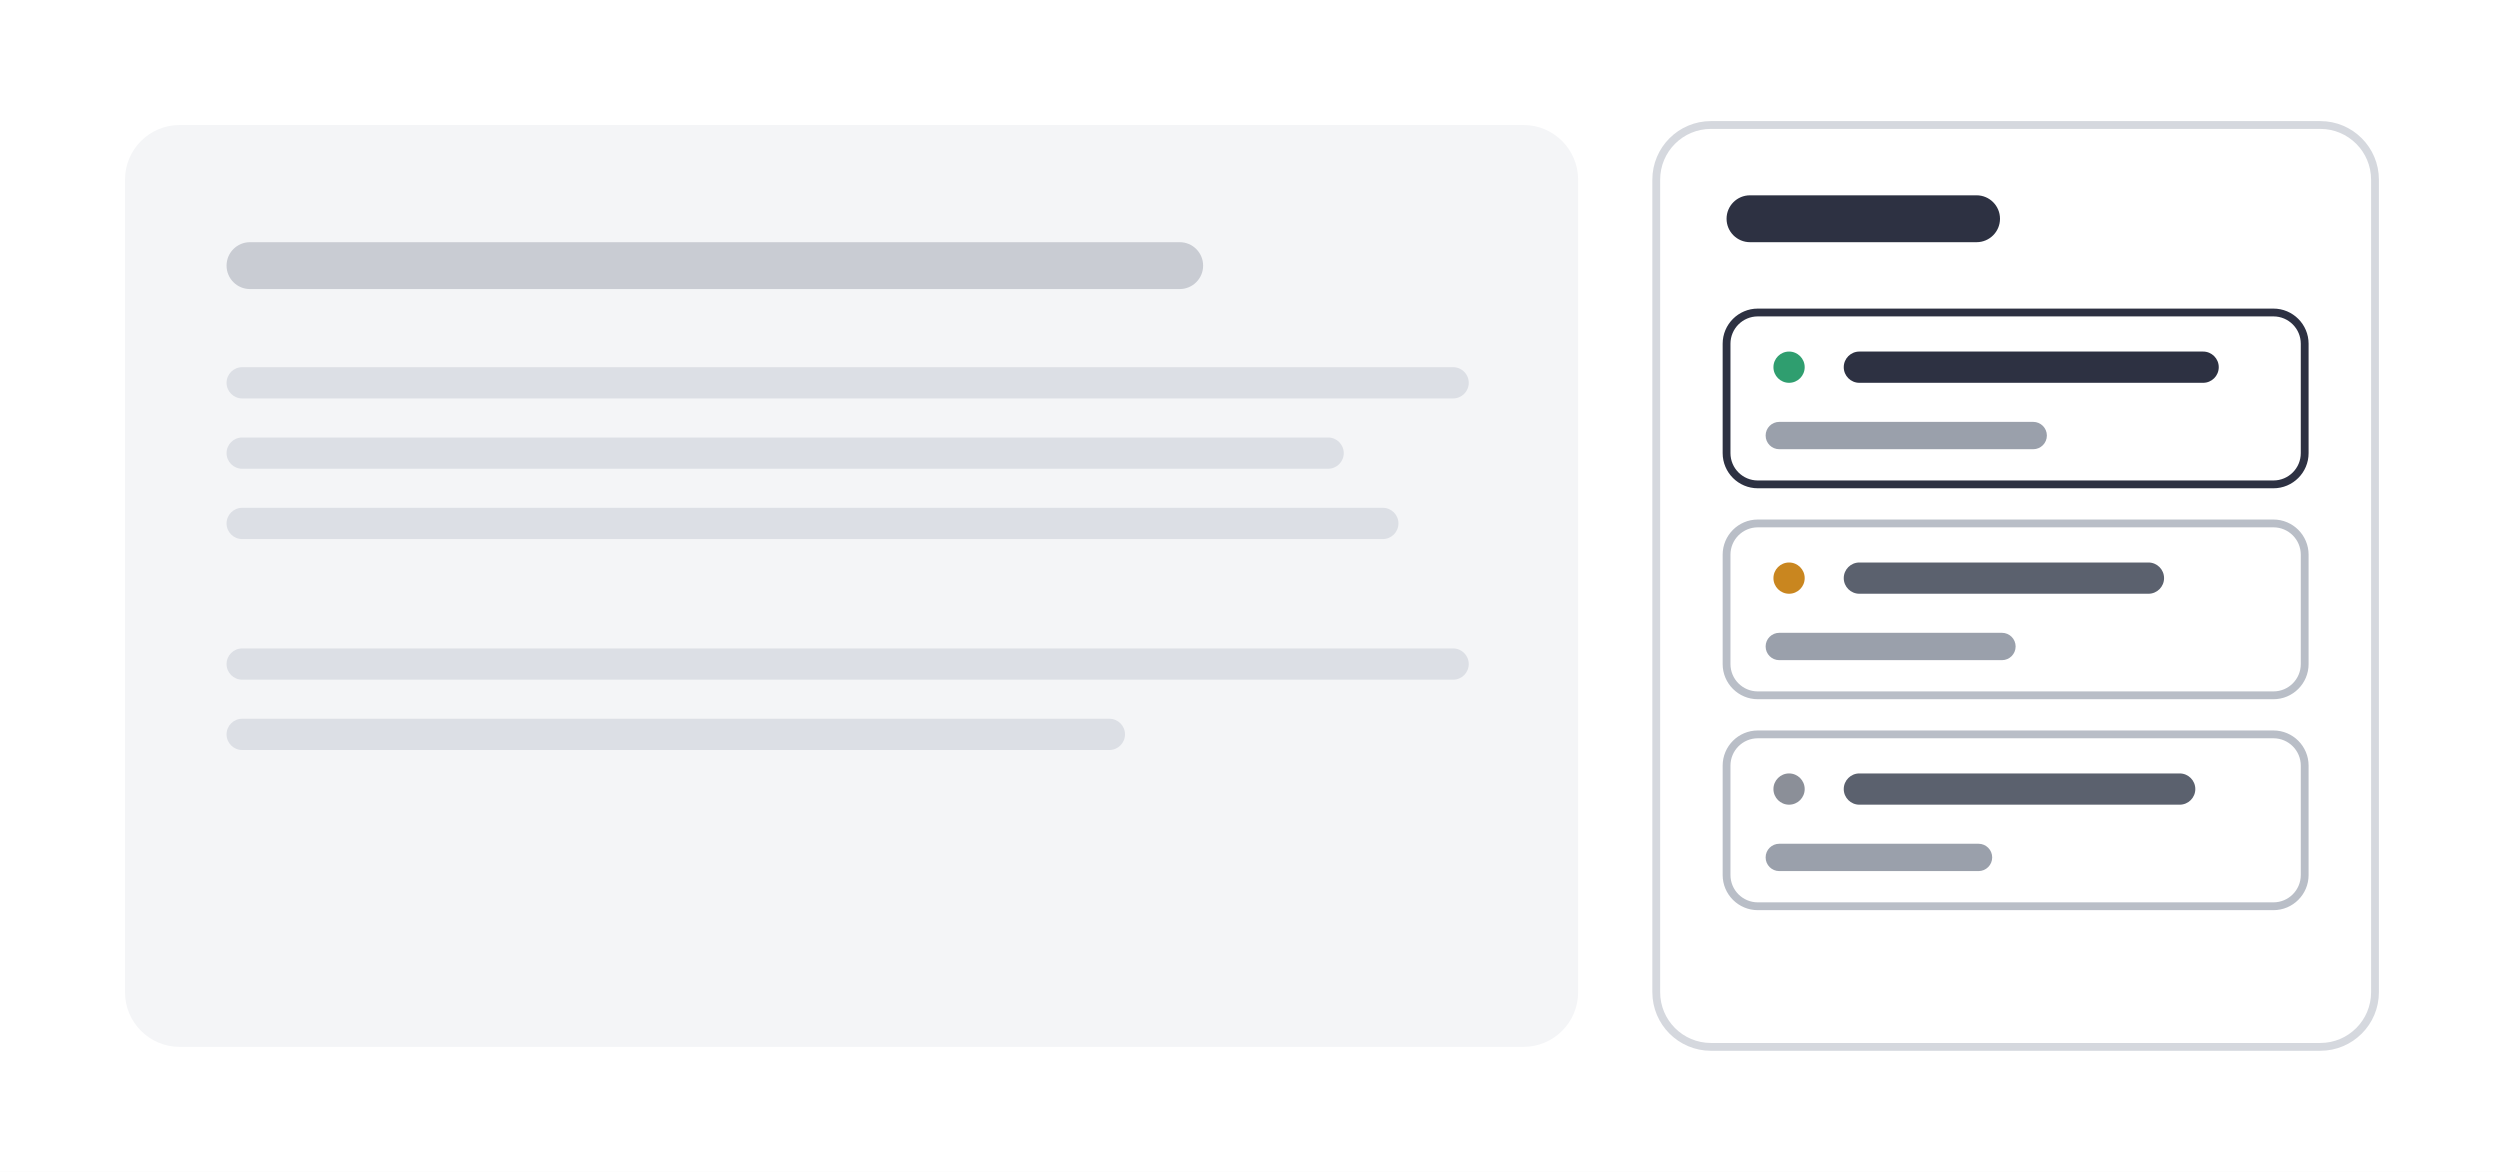
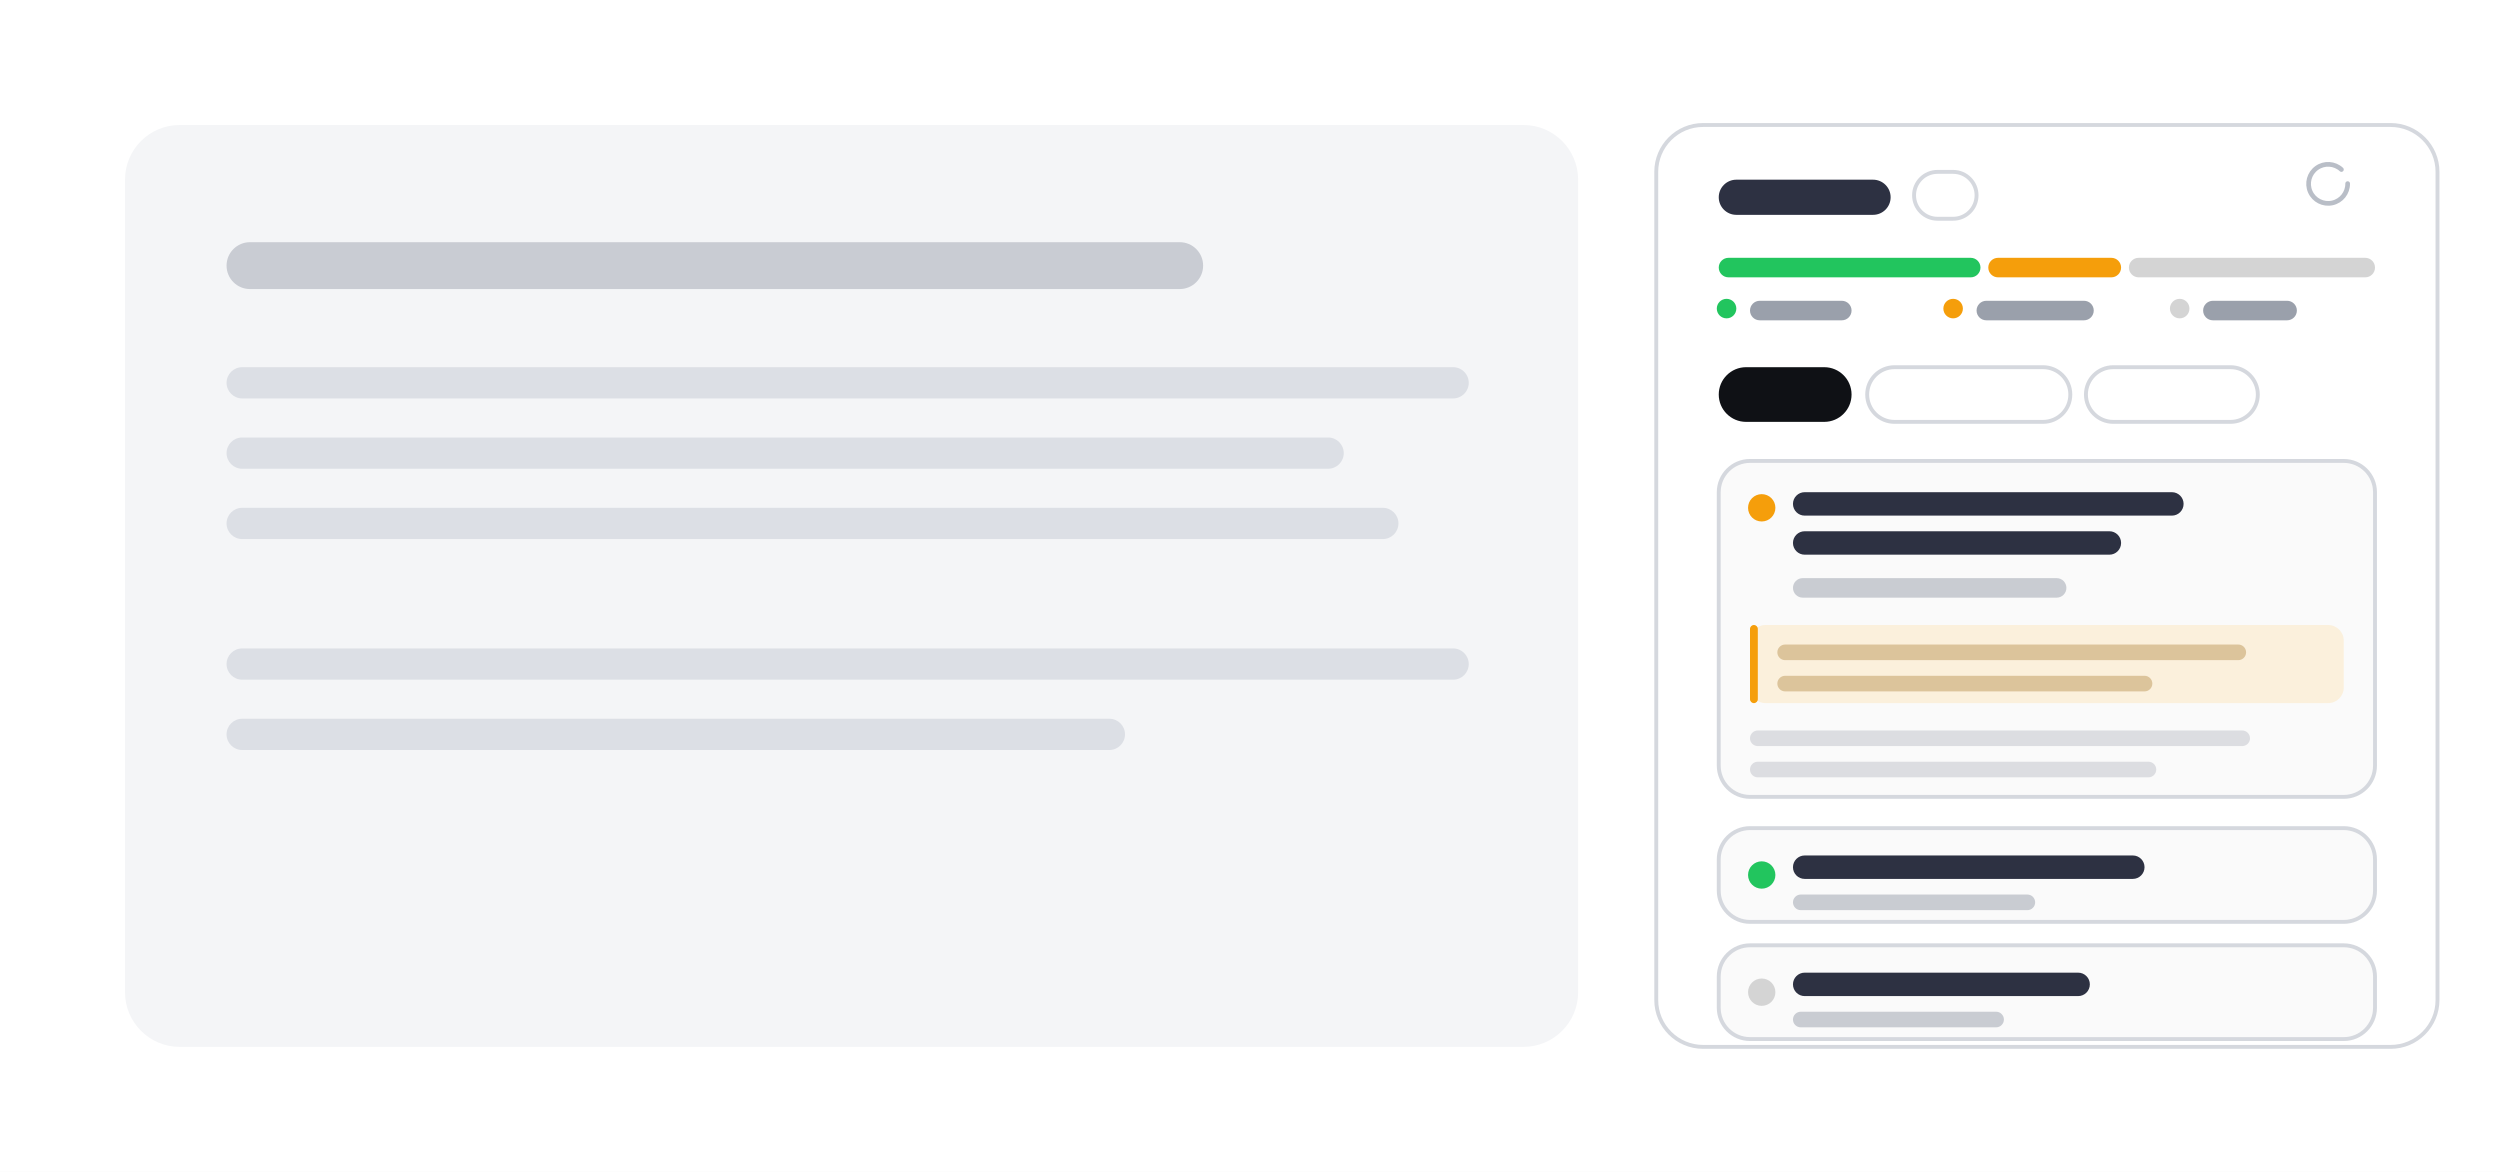
- <svg xmlns="http://www.w3.org/2000/svg" width="640" height="300" viewBox="0 0 640 300" role="img" aria-label="Plans pane beside a conversation">
+ <svg xmlns="http://www.w3.org/2000/svg" width="640" height="300" viewBox="0 0 640 300" role="img" aria-label="The Plans pane beside a conversation: outcome bar, filter chips and plan cards">
  <rect x="0" y="0" width="640" height="300" fill="#ffffff" />
  <rect x="32" y="32" width="372" height="236" rx="14" fill="#f4f5f7" />
  <rect x="58" y="62" width="250" height="12" rx="6" fill="#c9ccd3" />
  <rect x="58" y="94" width="318" height="8" rx="4" fill="#dcdfe5" />
  <rect x="58" y="112" width="286" height="8" rx="4" fill="#dcdfe5" />
  <rect x="58" y="130" width="300" height="8" rx="4" fill="#dcdfe5" />
  <rect x="58" y="166" width="318" height="8" rx="4" fill="#dcdfe5" />
  <rect x="58" y="184" width="230" height="8" rx="4" fill="#dcdfe5" />
-   <rect x="424" y="32" width="184" height="236" rx="14" fill="#ffffff" stroke="#d5d8de" stroke-width="2" />
-   <rect x="442" y="50" width="70" height="12" rx="6" fill="#2d3142" />
-   <rect x="442" y="80" width="148" height="44" rx="8" fill="none" stroke="#2d3142" stroke-width="2" />
-   <circle cx="458" cy="94" r="4" fill="#2f9e6f" />
-   <rect x="472" y="90" width="96" height="8" rx="4" fill="#2d3142" />
-   <rect x="452" y="108" width="72" height="7" rx="3.5" fill="#9aa0ab" />
-   <rect x="442" y="134" width="148" height="44" rx="8" fill="none" stroke="#b9bec7" stroke-width="2" />
-   <circle cx="458" cy="148" r="4" fill="#c9861f" />
-   <rect x="472" y="144" width="82" height="8" rx="4" fill="#5b616e" />
-   <rect x="452" y="162" width="64" height="7" rx="3.5" fill="#9aa0ab" />
-   <rect x="442" y="188" width="148" height="44" rx="8" fill="none" stroke="#b9bec7" stroke-width="2" />
-   <circle cx="458" cy="202" r="4" fill="#8b8f98" />
-   <rect x="472" y="198" width="90" height="8" rx="4" fill="#5b616e" />
-   <rect x="452" y="216" width="58" height="7" rx="3.5" fill="#9aa0ab" />
+   <rect x="424" y="32" width="200" height="236" rx="12" fill="#ffffff" stroke="#d5d8de" />
+   <rect x="440" y="46" width="44" height="9" rx="4.5" fill="#2d3142" />
+   <rect x="490" y="44" width="16" height="12" rx="6" fill="none" stroke="#d5d8de" />
+   <path d="M601 47a5 5 0 1 1-1.6-3.6" fill="none" stroke="#b9bec7" stroke-width="1.2" stroke-linecap="round" />
+   <rect x="440" y="66" width="67" height="5" rx="2.5" fill="#22c55e" />
+   <rect x="509" y="66" width="34" height="5" rx="2.5" fill="#f59e0b" />
+   <rect x="545" y="66" width="63" height="5" rx="2.5" fill="#d4d4d4" />
+   <circle cx="442" cy="79" r="2.5" fill="#22c55e" />
+   <rect x="448" y="77" width="26" height="5" rx="2.5" fill="#9aa0ab" />
+   <circle cx="500" cy="79" r="2.5" fill="#f59e0b" />
+   <rect x="506" y="77" width="30" height="5" rx="2.5" fill="#9aa0ab" />
+   <circle cx="558" cy="79" r="2.5" fill="#d4d4d4" />
+   <rect x="564" y="77" width="24" height="5" rx="2.5" fill="#9aa0ab" />
+   <rect x="440" y="94" width="34" height="14" rx="7" fill="#0f1115" />
+   <rect x="478" y="94" width="52" height="14" rx="7" fill="none" stroke="#d5d8de" />
+   <rect x="534" y="94" width="44" height="14" rx="7" fill="none" stroke="#d5d8de" />
+   <rect x="440" y="118" width="168" height="86" rx="8" fill="#fafafa" stroke="#d5d8de" />
+   <circle cx="451" cy="130" r="3.5" fill="#f59e0b" />
+   <rect x="459" y="126" width="100" height="6" rx="3" fill="#2d3142" />
+   <rect x="459" y="136" width="84" height="6" rx="3" fill="#2d3142" />
+   <rect x="459" y="148" width="70" height="5" rx="2.5" fill="#c9ccd2" />
+   <rect x="448" y="160" width="152" height="20" rx="4" fill="#fbf0dc" />
+   <rect x="448" y="160" width="2" height="20" rx="1" fill="#f59e0b" />
+   <rect x="455" y="165" width="120" height="4" rx="2" fill="#dcc49b" />
+   <rect x="455" y="173" width="96" height="4" rx="2" fill="#dcc49b" />
+   <rect x="448" y="187" width="128" height="4" rx="2" fill="#dcdde1" />
+   <rect x="448" y="195" width="104" height="4" rx="2" fill="#dcdde1" />
+   <rect x="440" y="212" width="168" height="24" rx="8" fill="#fafafa" stroke="#d5d8de" />
+   <circle cx="451" cy="224" r="3.5" fill="#22c55e" />
+   <rect x="459" y="219" width="90" height="6" rx="3" fill="#2d3142" />
+   <rect x="459" y="229" width="62" height="4" rx="2" fill="#c9ccd2" />
+   <rect x="440" y="242" width="168" height="24" rx="8" fill="#fafafa" stroke="#d5d8de" />
+   <circle cx="451" cy="254" r="3.5" fill="#d4d4d4" />
+   <rect x="459" y="249" width="76" height="6" rx="3" fill="#2d3142" />
+   <rect x="459" y="259" width="54" height="4" rx="2" fill="#c9ccd2" />
</svg>
